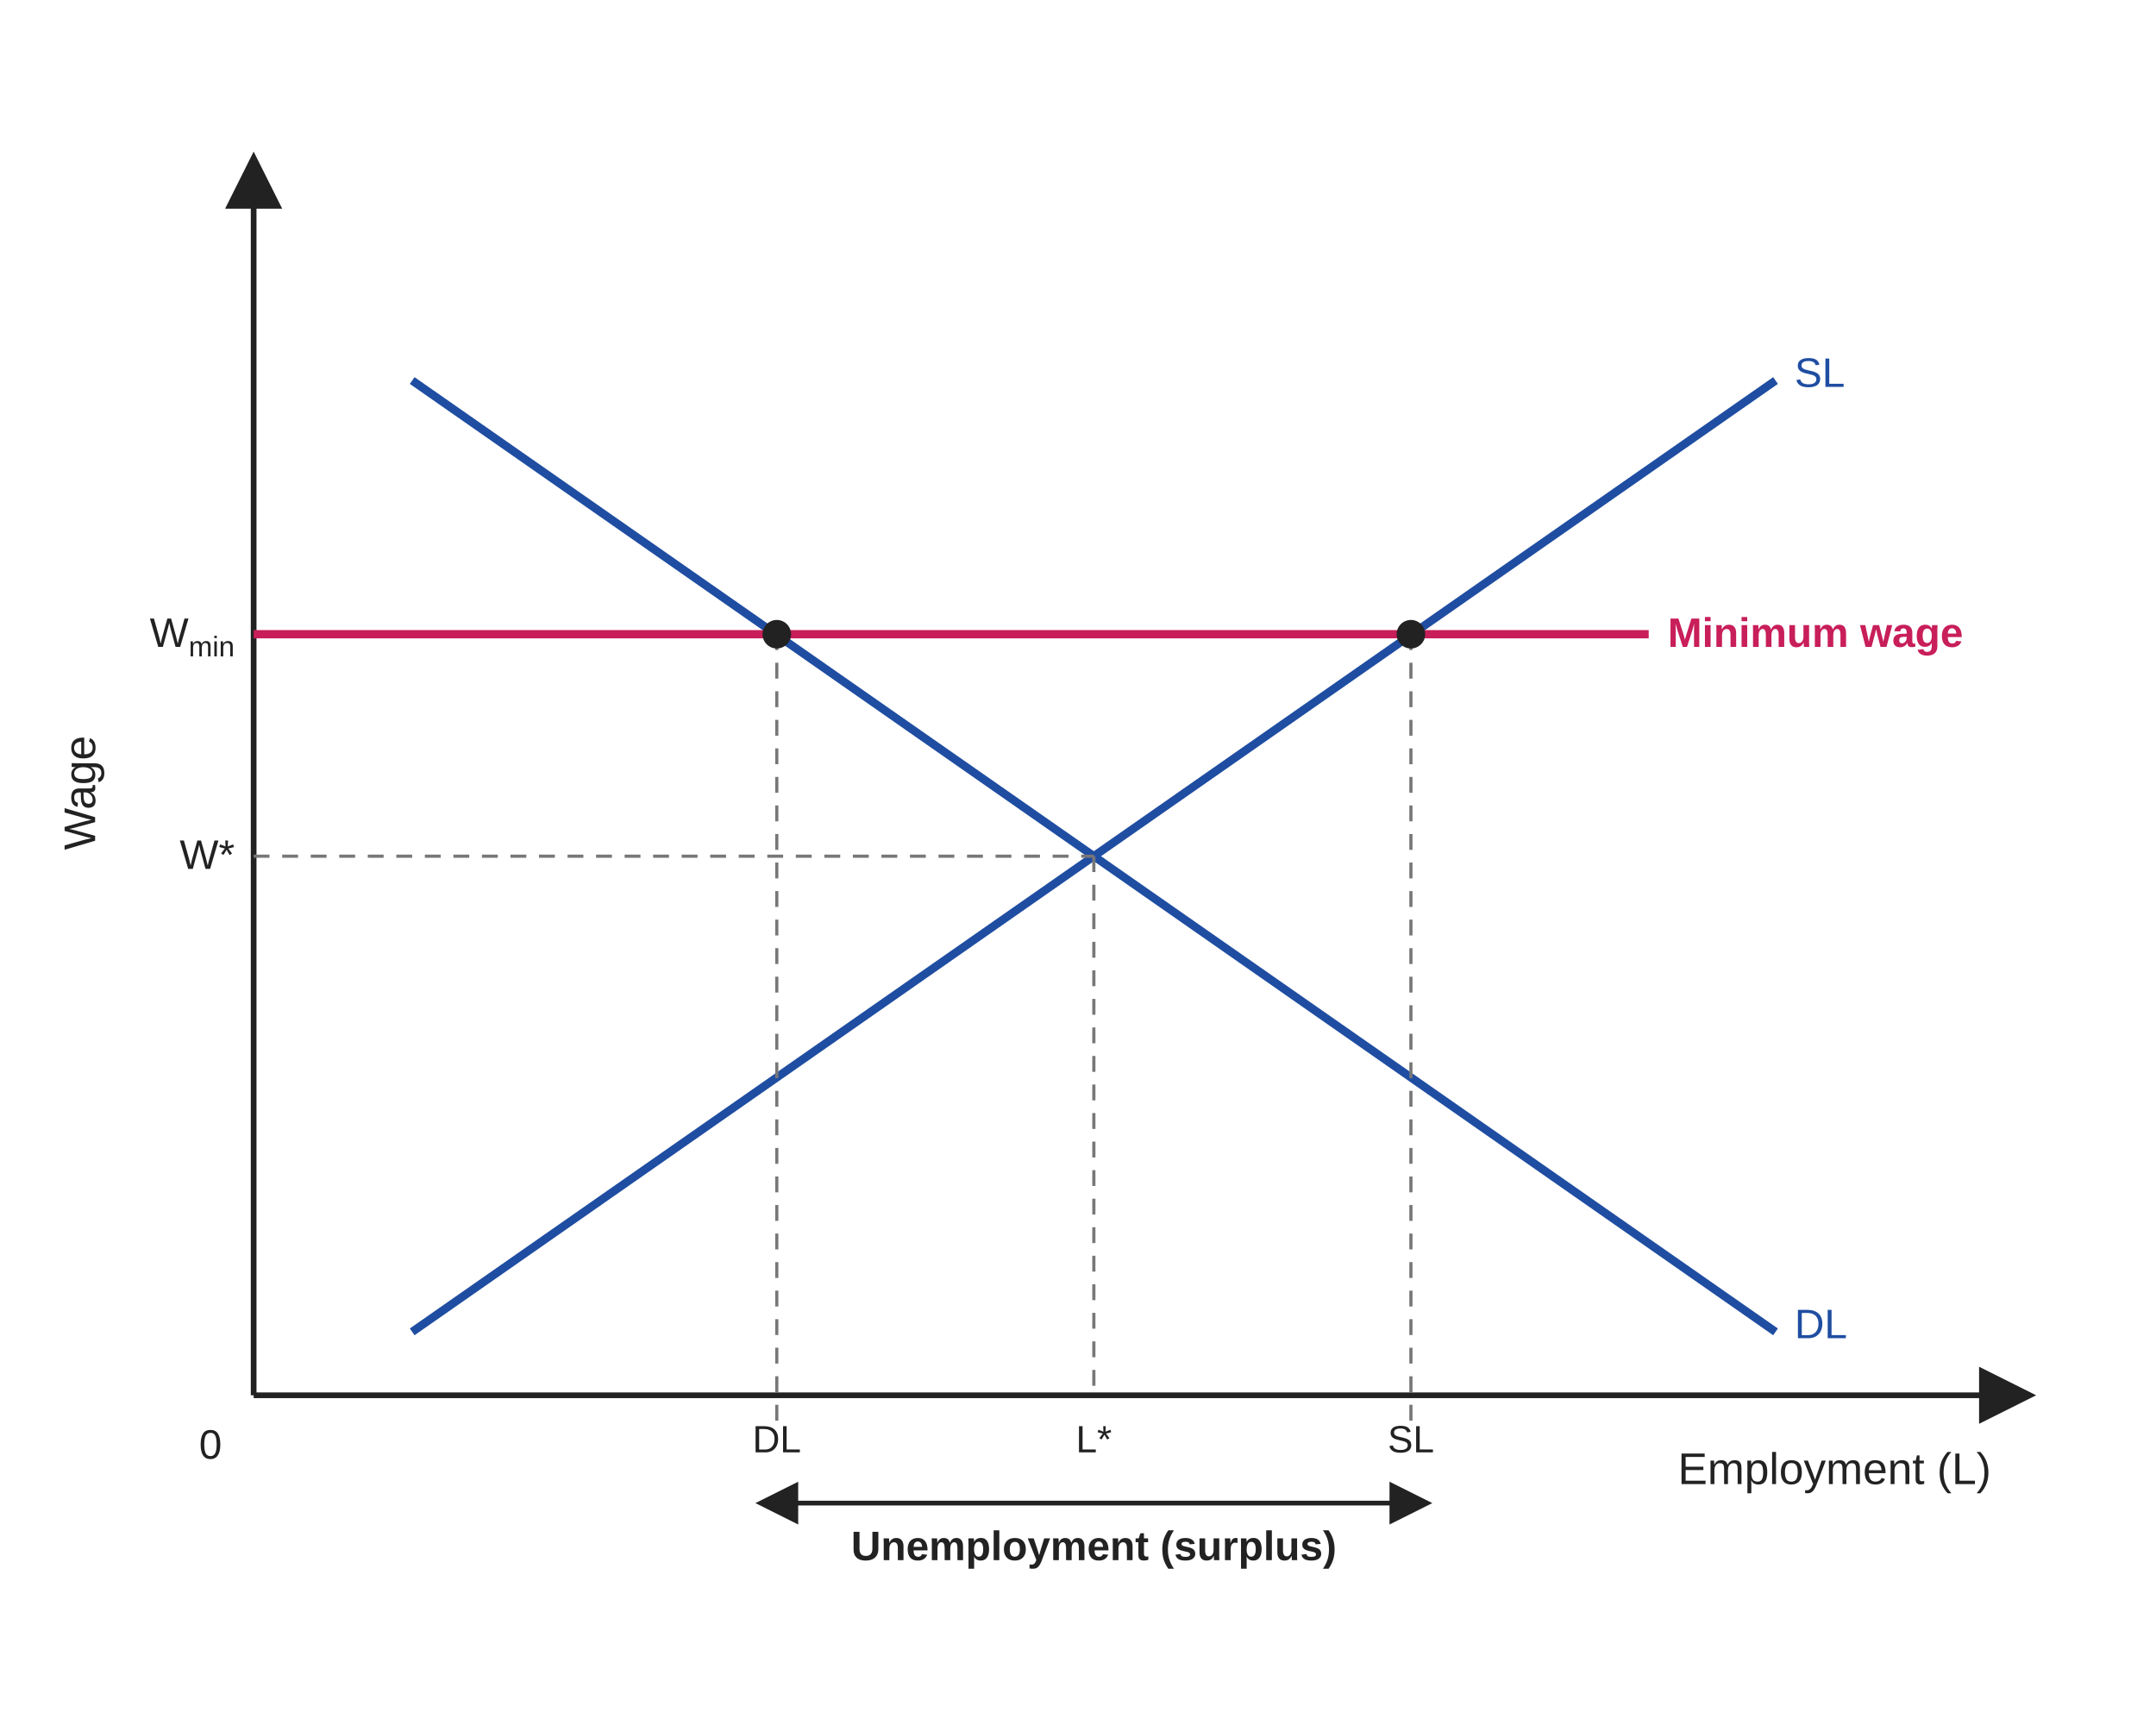
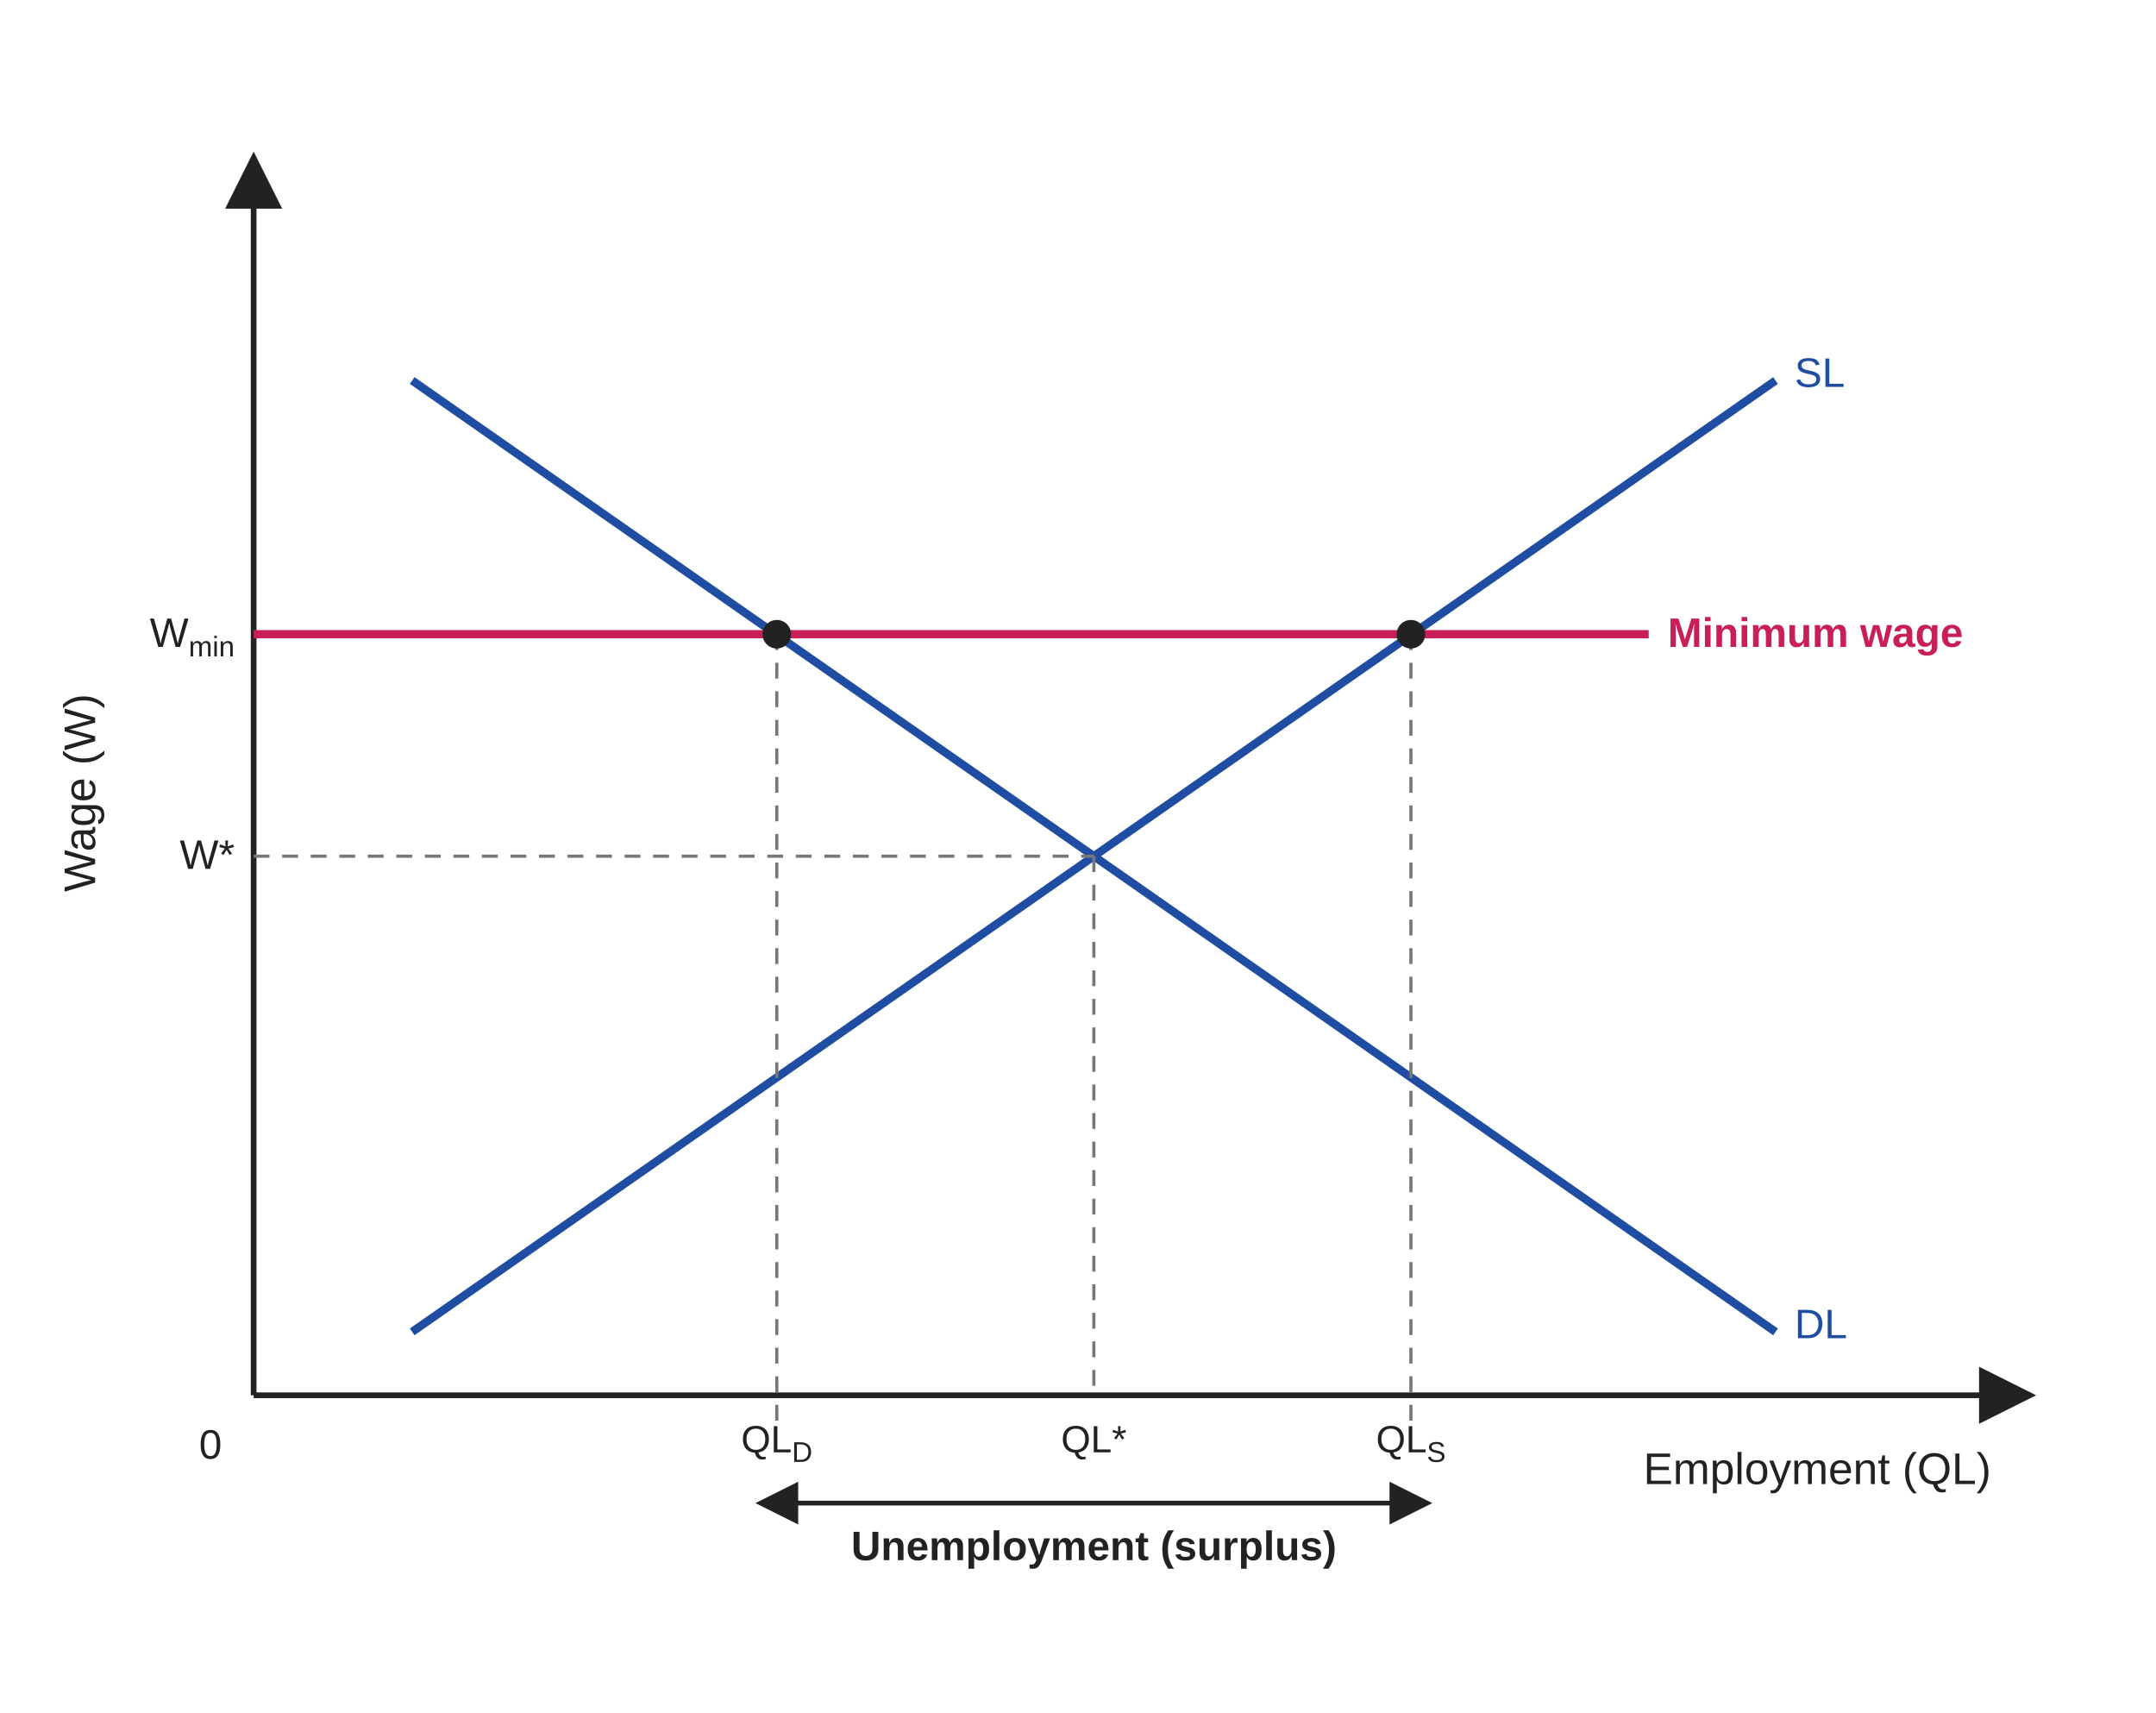
<svg xmlns="http://www.w3.org/2000/svg" width="680" height="540" font-family="'Segoe UI', 'Helvetica Neue', Arial, sans-serif">
  <defs>
    <marker id="axarrow" markerWidth="10" markerHeight="10" refX="6" refY="5" orient="auto">
      <path d="M0,0 L10,5 L0,10 Z" fill="#222" />
    </marker>
    <marker id="gap" markerWidth="9" markerHeight="9" refX="4.5" refY="4.5" orient="auto-start-reverse">
      <path d="M0,0 L9,4.5 L0,9 Z" fill="#222" />
    </marker>
  </defs>
  <line x1="80" y1="440" x2="635" y2="440" stroke="#222" stroke-width="1.8" marker-end="url(#axarrow)" />
  <line x1="80" y1="440" x2="80" y2="55" stroke="#222" stroke-width="1.8" marker-end="url(#axarrow)" />
-   <text transform="rotate(-90 30 250)" x="30" y="250" text-anchor="middle" font-size="14" fill="#222">Wage</text>
-   <text x="628" y="468" text-anchor="end" font-size="14" fill="#222">Employment (L)</text>
+   <text transform="rotate(-90 30 250)" x="30" y="250" text-anchor="middle" font-size="14" fill="#222">Wage (W)</text>
+   <text x="628" y="468" text-anchor="end" font-size="14" fill="#222">Employment (QL)</text>
  <text x="70" y="460" text-anchor="end" font-size="13" fill="#222">0</text>
  <line x1="130" y1="120" x2="560" y2="420" stroke="#1F4DA1" stroke-width="2.6" />
  <text x="566" y="422" font-size="13" fill="#1F4DA1">DL</text>
  <line x1="130" y1="420" x2="560" y2="120" stroke="#1F4DA1" stroke-width="2.6" />
  <text x="566" y="122" font-size="13" fill="#1F4DA1">SL</text>
  <line x1="80" y1="200" x2="520" y2="200" stroke="#C81E5A" stroke-width="2.6" />
  <text x="526" y="204" font-size="13" font-weight="bold" fill="#C81E5A">Minimum wage</text>
  <text x="74" y="204" text-anchor="end" font-size="13" fill="#222">W<tspan font-size="9" dy="3">min</tspan>
  </text>
  <line x1="80" y1="270" x2="345" y2="270" stroke="#777" stroke-width="1" stroke-dasharray="5,4" />
  <line x1="345" y1="270" x2="345" y2="440" stroke="#777" stroke-width="1" stroke-dasharray="5,4" />
  <line x1="245" y1="200" x2="245" y2="448" stroke="#777" stroke-width="1" stroke-dasharray="5,4" />
  <line x1="445" y1="200" x2="445" y2="448" stroke="#777" stroke-width="1" stroke-dasharray="5,4" />
  <circle cx="245" cy="200" r="4.5" fill="#222" />
  <circle cx="445" cy="200" r="4.5" fill="#222" />
  <text x="74" y="274" text-anchor="end" font-size="13" fill="#222">W*</text>
-   <text x="245" y="458" text-anchor="middle" font-size="12" fill="#222">DL</text>
-   <text x="345" y="458" text-anchor="middle" font-size="12" fill="#222">L*</text>
-   <text x="445" y="458" text-anchor="middle" font-size="12" fill="#222">SL</text>
+   <text x="245" y="458" text-anchor="middle" font-size="12" fill="#222">QL<tspan font-size="9" dy="3">D</tspan>
+   </text>
+   <text x="345" y="458" text-anchor="middle" font-size="12" fill="#222">QL*</text>
+   <text x="445" y="458" text-anchor="middle" font-size="12" fill="#222">QL<tspan font-size="9" dy="3">S</tspan>
+   </text>
  <line x1="245" y1="474" x2="445" y2="474" stroke="#222" stroke-width="1.5" marker-start="url(#gap)" marker-end="url(#gap)" />
  <text x="345" y="492" text-anchor="middle" font-size="13" font-weight="bold" fill="#222">Unemployment (surplus)</text>
</svg>
